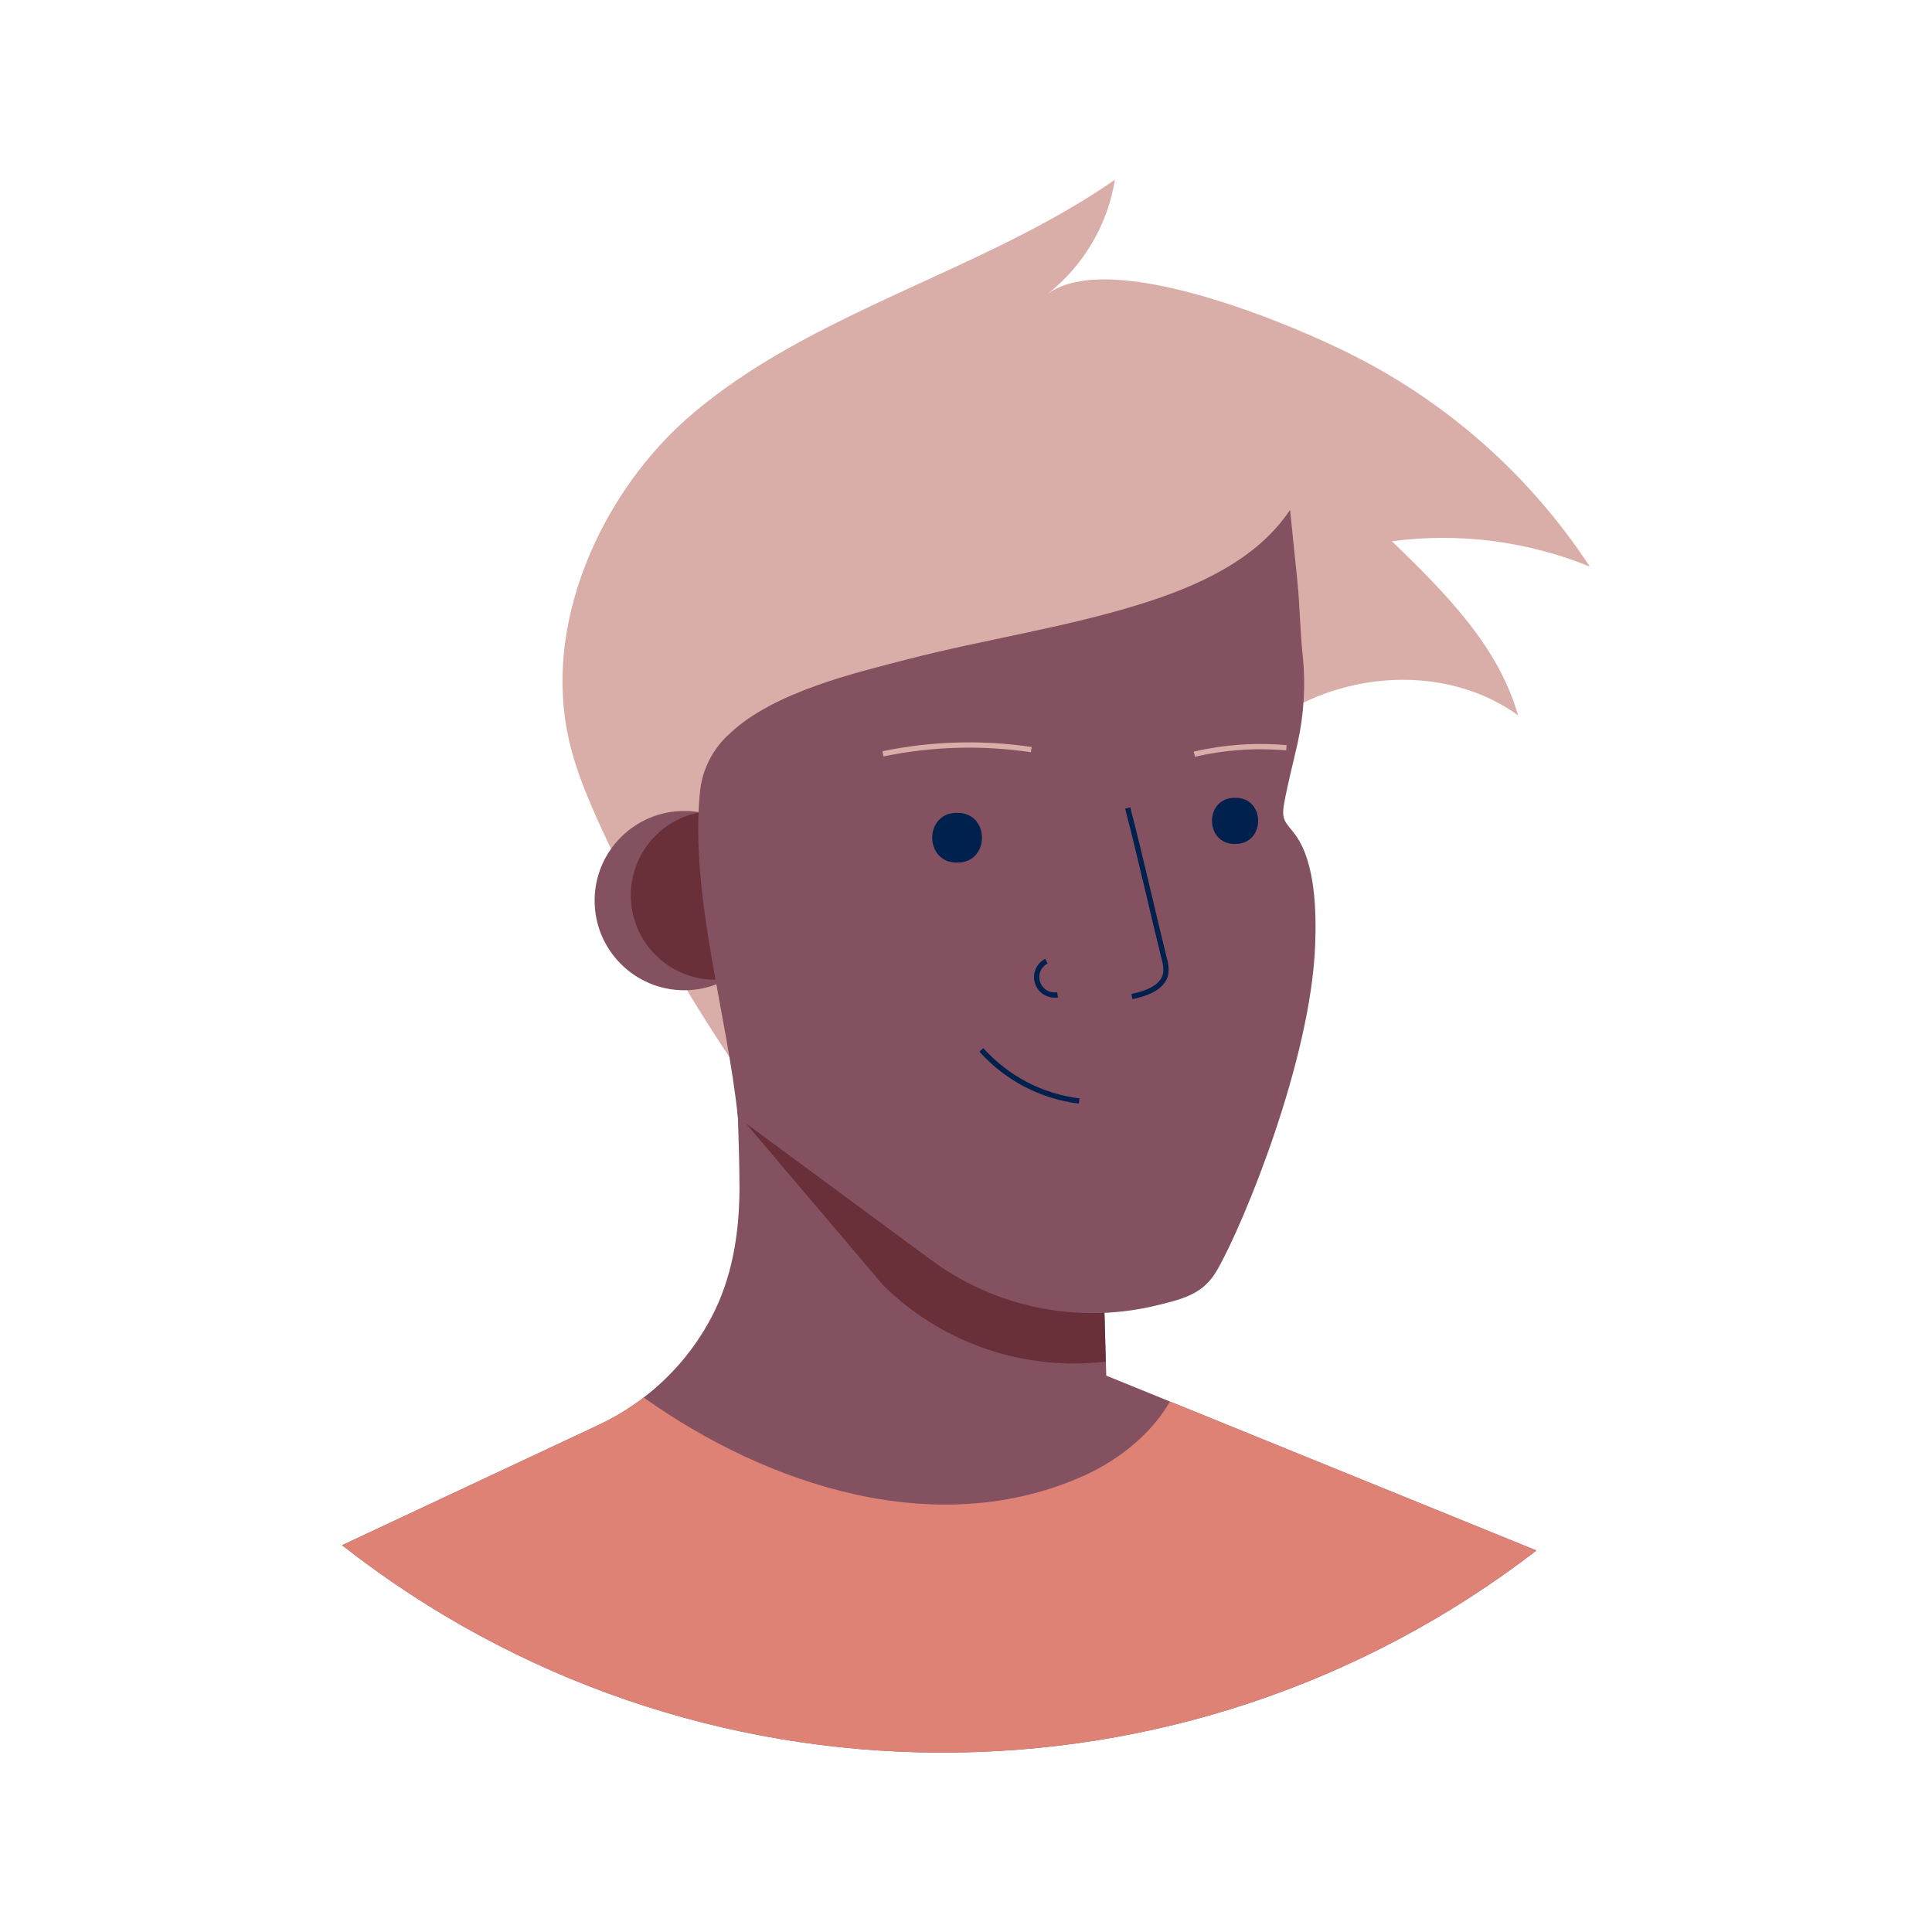
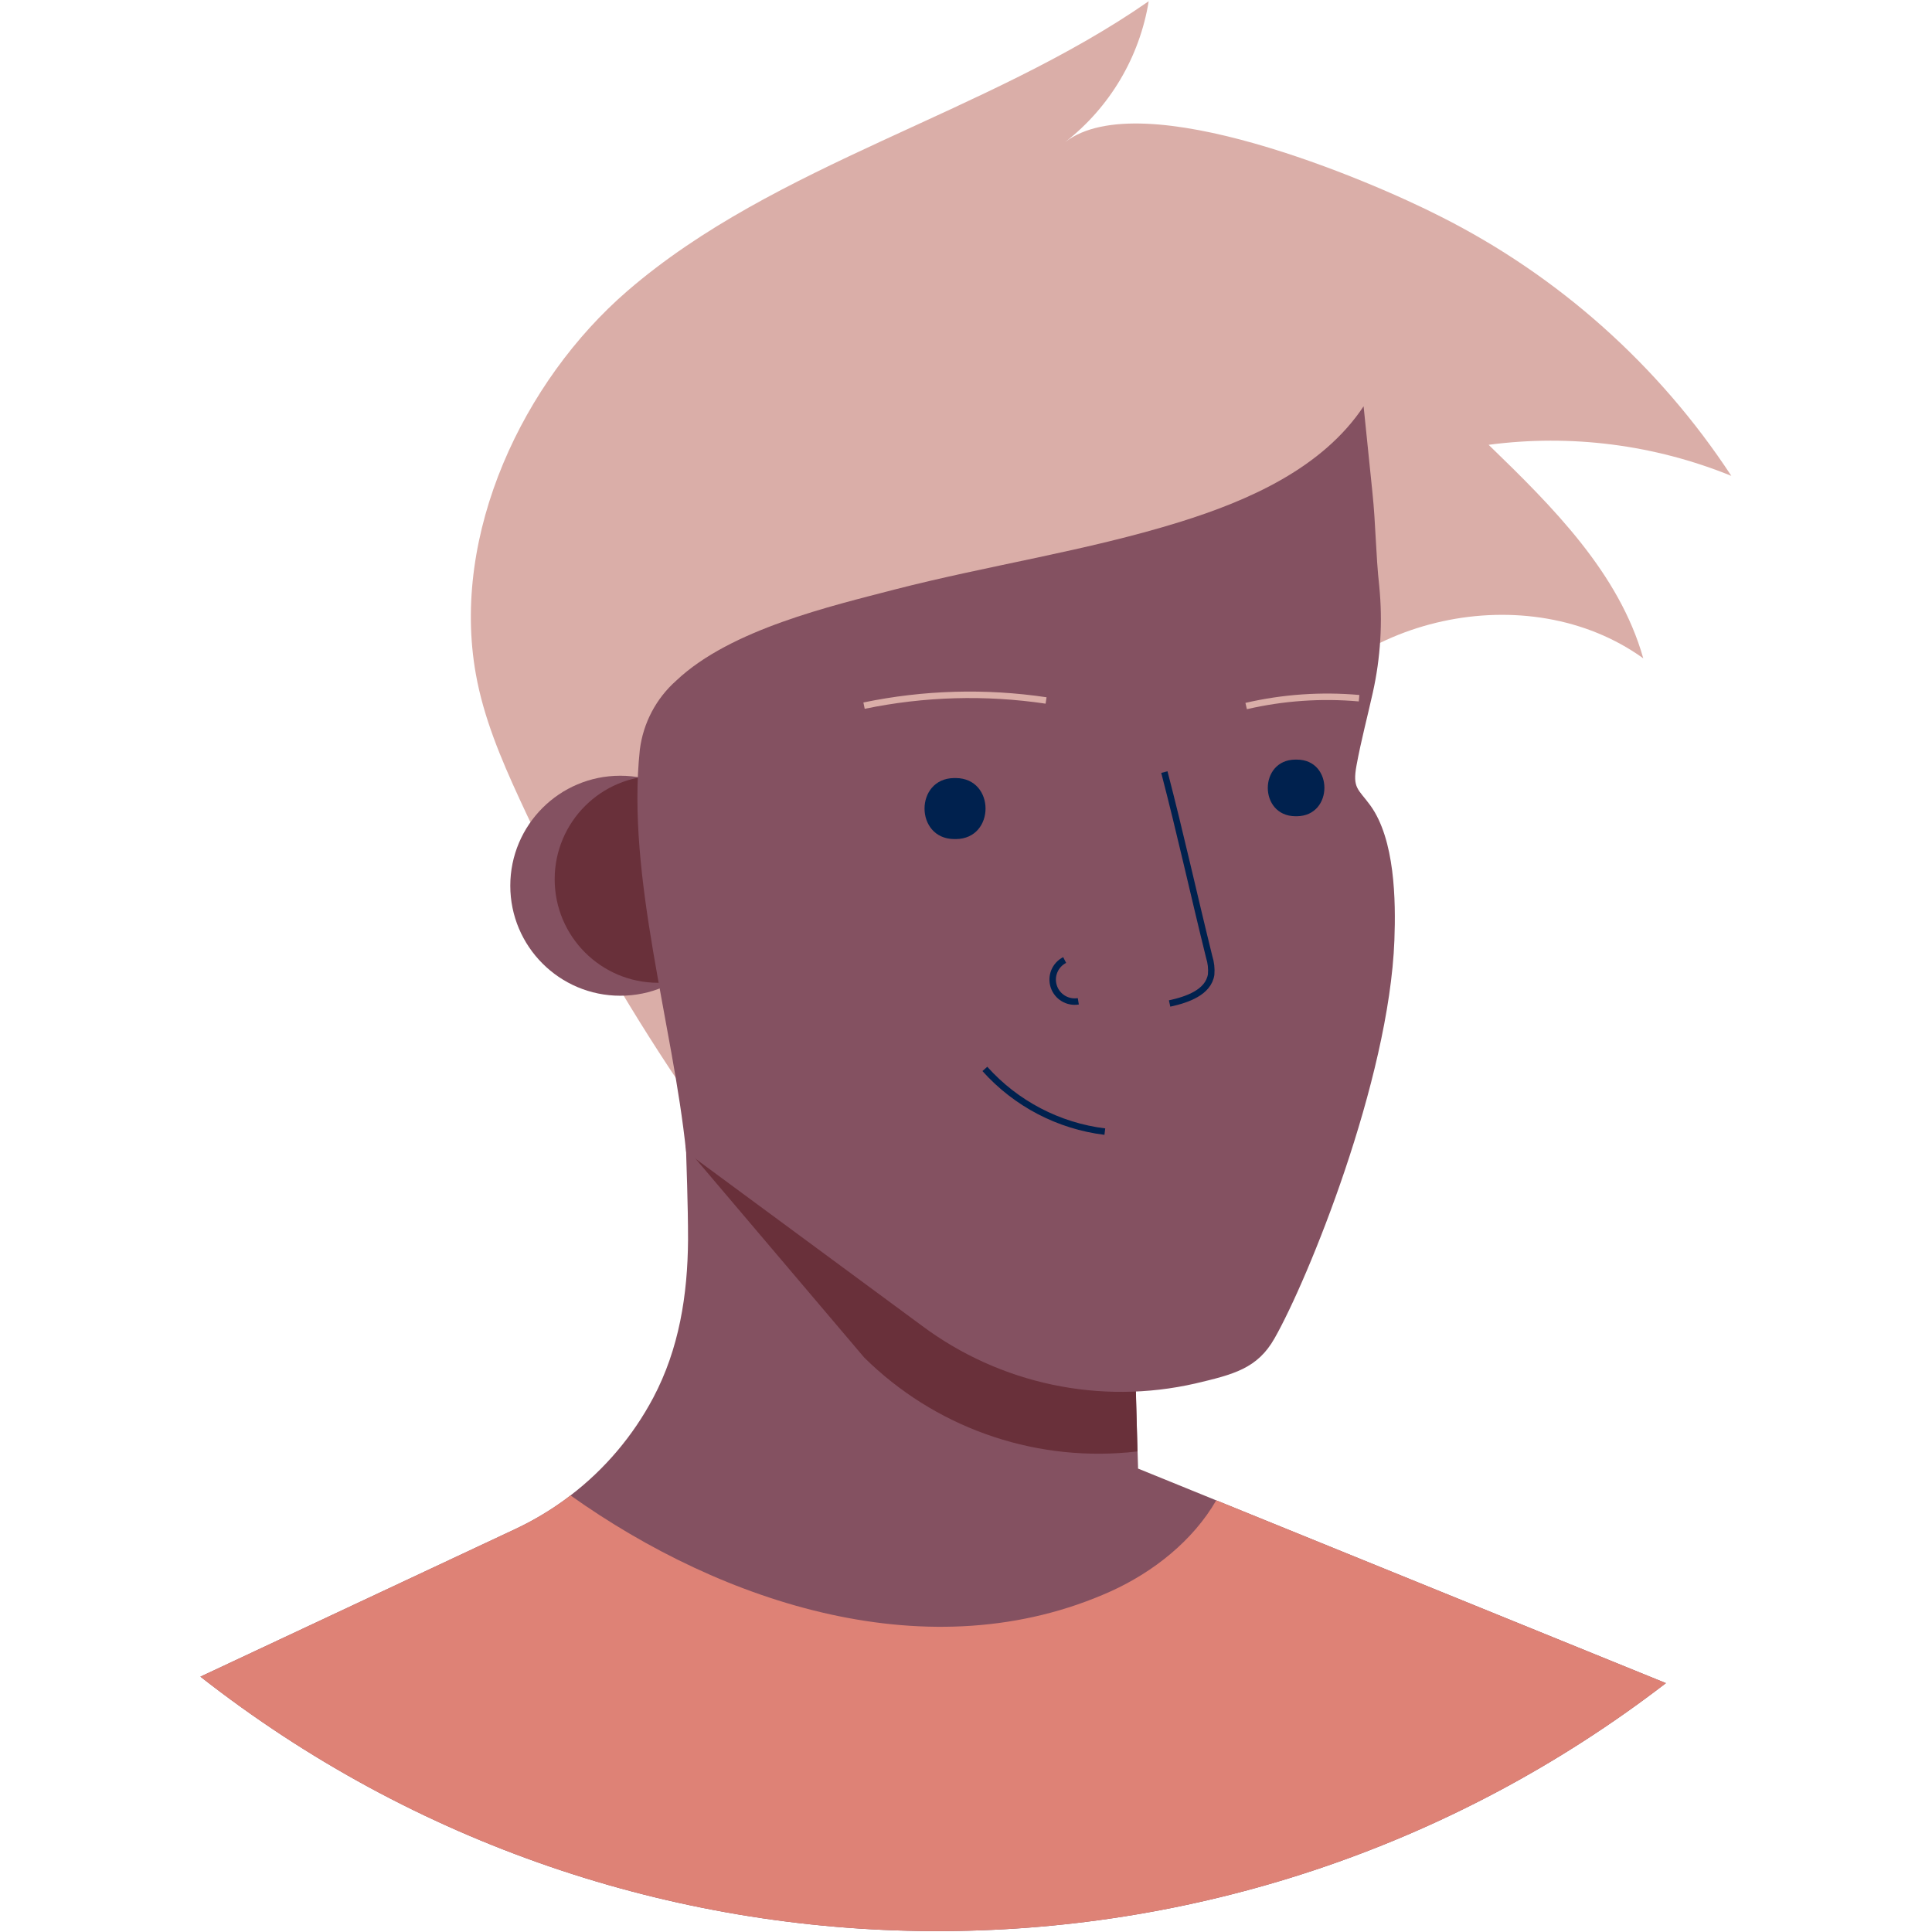
- <svg xmlns="http://www.w3.org/2000/svg" width="800px" height="800px" viewBox="0 0 366.34 366.34" id="Layer_1" data-name="Layer 1">
+ <svg xmlns="http://www.w3.org/2000/svg" width="800px" height="800px" viewBox="64.57 33.89 237.21 298.57" id="Layer_1" data-name="Layer 1">
  <defs>
    <style>.cls-1{fill:#daaea8;}.cls-2{fill:#845161;}.cls-3{fill:#69303a;}.cls-4{fill:#00214e;}.cls-5,.cls-6{fill:none;stroke-miterlimit:10;}.cls-5{stroke:#00214e;}.cls-6{stroke:#daaea8;}.cls-7{fill:#de8276;}</style>
  </defs>
  <path class="cls-1" d="M118.72,166.8c-1.57-3.12-3.09-6.28-4.55-9.45-2.86-6.2-5.54-12.55-6.74-19.27-3.89-21.68,7.32-45.32,23.41-59.22,22.9-19.77,55.34-27.24,80.57-44.78a34.59,34.59,0,0,1-12.9,21.76c11.81-9.1,47,5.89,58,11.51a116.3,116.3,0,0,1,44.94,40.08,73.87,73.87,0,0,0-37.51-4.8c9.88,9.57,20.16,19.78,23.9,33C270.11,122.85,241.8,129,231,148.05c-6.93,12.2-6.83,27.06-11,40.47-4.4,14.2-16.27,23.22-30.23,27-10.52,2.88-31.22,4.18-40.75-2-2.89-1.87-5-4.73-6.94-7.55A318.87,318.87,0,0,1,118.72,166.8Z" />
  <circle class="cls-2" cx="129.75" cy="170.77" r="17" />
  <circle class="cls-3" cx="135.61" cy="169.77" r="16" />
  <path class="cls-2" d="M291.34,294a184.56,184.56,0,0,1-226.48-1l48.66-22.81a46.83,46.83,0,0,0,6.65-3.82c.64-.44,1.28-.9,1.89-1.38a46.35,46.35,0,0,0,12.78-15.09c4-7.55,5.32-15.89,5.38-24.39,0-2.81-.06-5.63-.14-8.45s-.2-5.81-.23-8.72q-.06-4.75-.1-9.51l2,1,5.2,2.69,2.41.41,27.88,4.74,31.12,5.3.94,32,.39,13.29.07,2.25v.33l12.1,4.92Z" />
  <path class="cls-3" d="M209.67,258.19l-1.54.16a51.49,51.49,0,0,1-40.67-14.65l-27.58-32.51c-.09-2.9,0,0,0-2.91q-.06-4.75-.1-9.51l2,1,5.2,2.69,2.41.41,27.88,4.74,31.12,5.3.94,32Z" />
  <path class="cls-2" d="M138.41,139.06a17.1,17.1,0,0,0-5.64,10.69c-2.09,19.53,5.14,42.58,7.15,62.14l36.42,26.86a51.48,51.48,0,0,0,42.29,8.94c5.87-1.39,9.59-2.29,12.24-7,5.12-9,17.69-39.79,18.51-61.51.23-6.17.08-15.57-3.72-20.82-1.85-2.55-2.8-2.61-2.13-6.21.69-3.76,1.68-7.48,2.51-11.21a52,52,0,0,0,1-16.45c-.55-5-.53-9.44-1.06-14.53-.26-2.47-1.36-13.28-1.36-13.28-6.35,9.56-17.81,14.58-28.41,17.88-14.42,4.48-29.43,6.67-44.05,10.43C162.47,127.52,146.8,131.12,138.41,139.06Z" />
  <path class="cls-4" d="M181.62,154.13c6.1.05,6.1,9.38,0,9.43h-.27c-6.11-.05-6.11-9.38,0-9.43h.27Z" />
  <path class="cls-4" d="M234.31,151.28c5.67,0,5.67,8.7,0,8.75h-.25c-5.66-.05-5.66-8.71,0-8.75h.25Z" />
  <path class="cls-5" d="M186.09,199.08a29.76,29.76,0,0,0,18.54,9.69" />
  <path class="cls-6" d="M167.42,142.94a80.34,80.34,0,0,1,28.13-.8" />
  <path class="cls-6" d="M226.47,143a55.64,55.64,0,0,1,17.45-1.21" />
  <path class="cls-7" d="M291.34,294a184.56,184.56,0,0,1-226.48-1l48.66-22.81a46.83,46.83,0,0,0,6.65-3.82c.64-.44,1.28-.9,1.89-1.38,23.55,16.76,55.69,27.33,83.49,14.82,6.62-3,12.7-7.84,16.3-14.06Z" />
  <path class="cls-5" d="M198.42,182.25a3.4,3.4,0,0,0,2.11,6.38" />
  <path class="cls-5" d="M213.83,153.21c2.49,9.55,4.56,19,6.93,28.57a7,7,0,0,1,.3,2.72c-.43,2.75-3.7,3.88-6.42,4.47" />
</svg>
